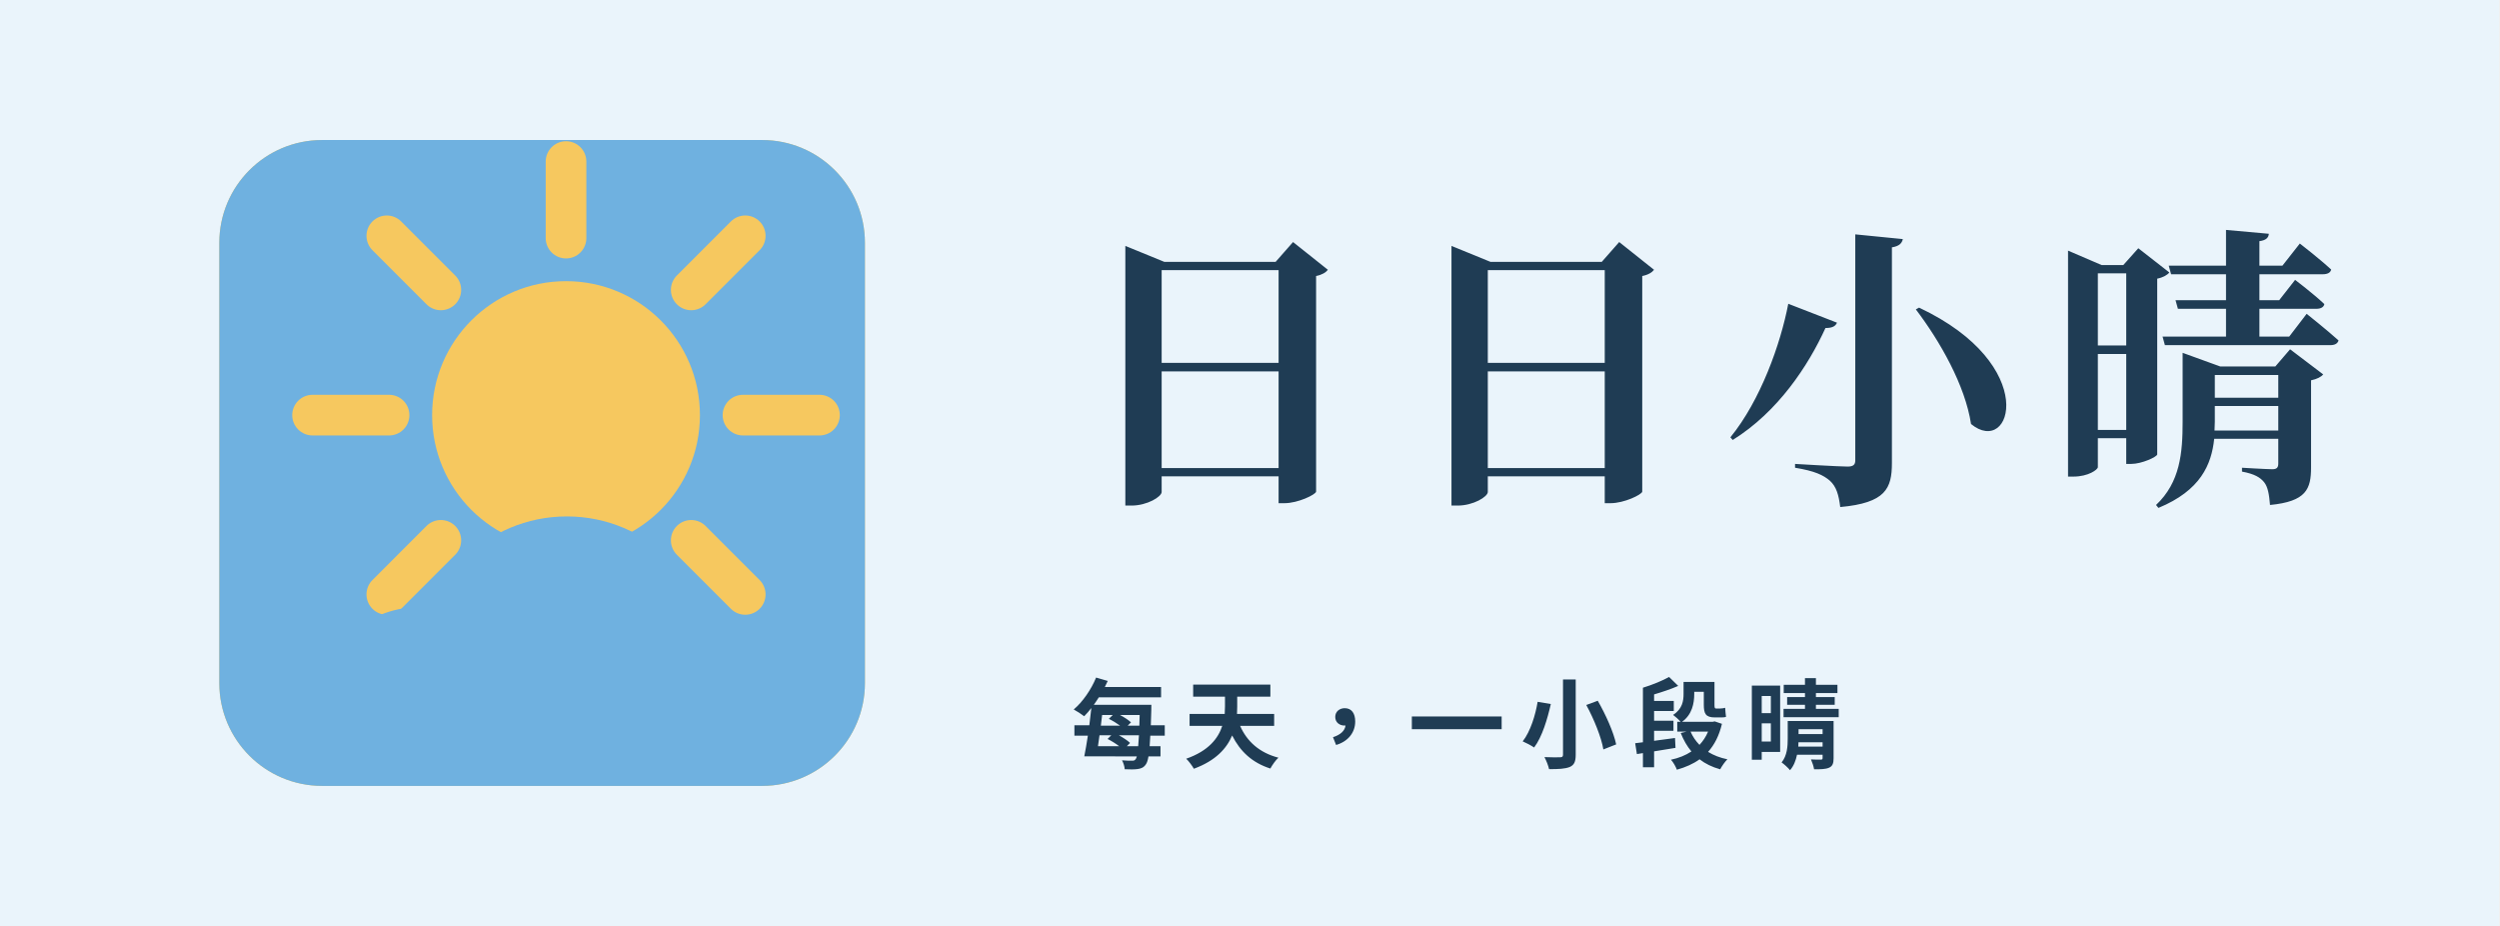
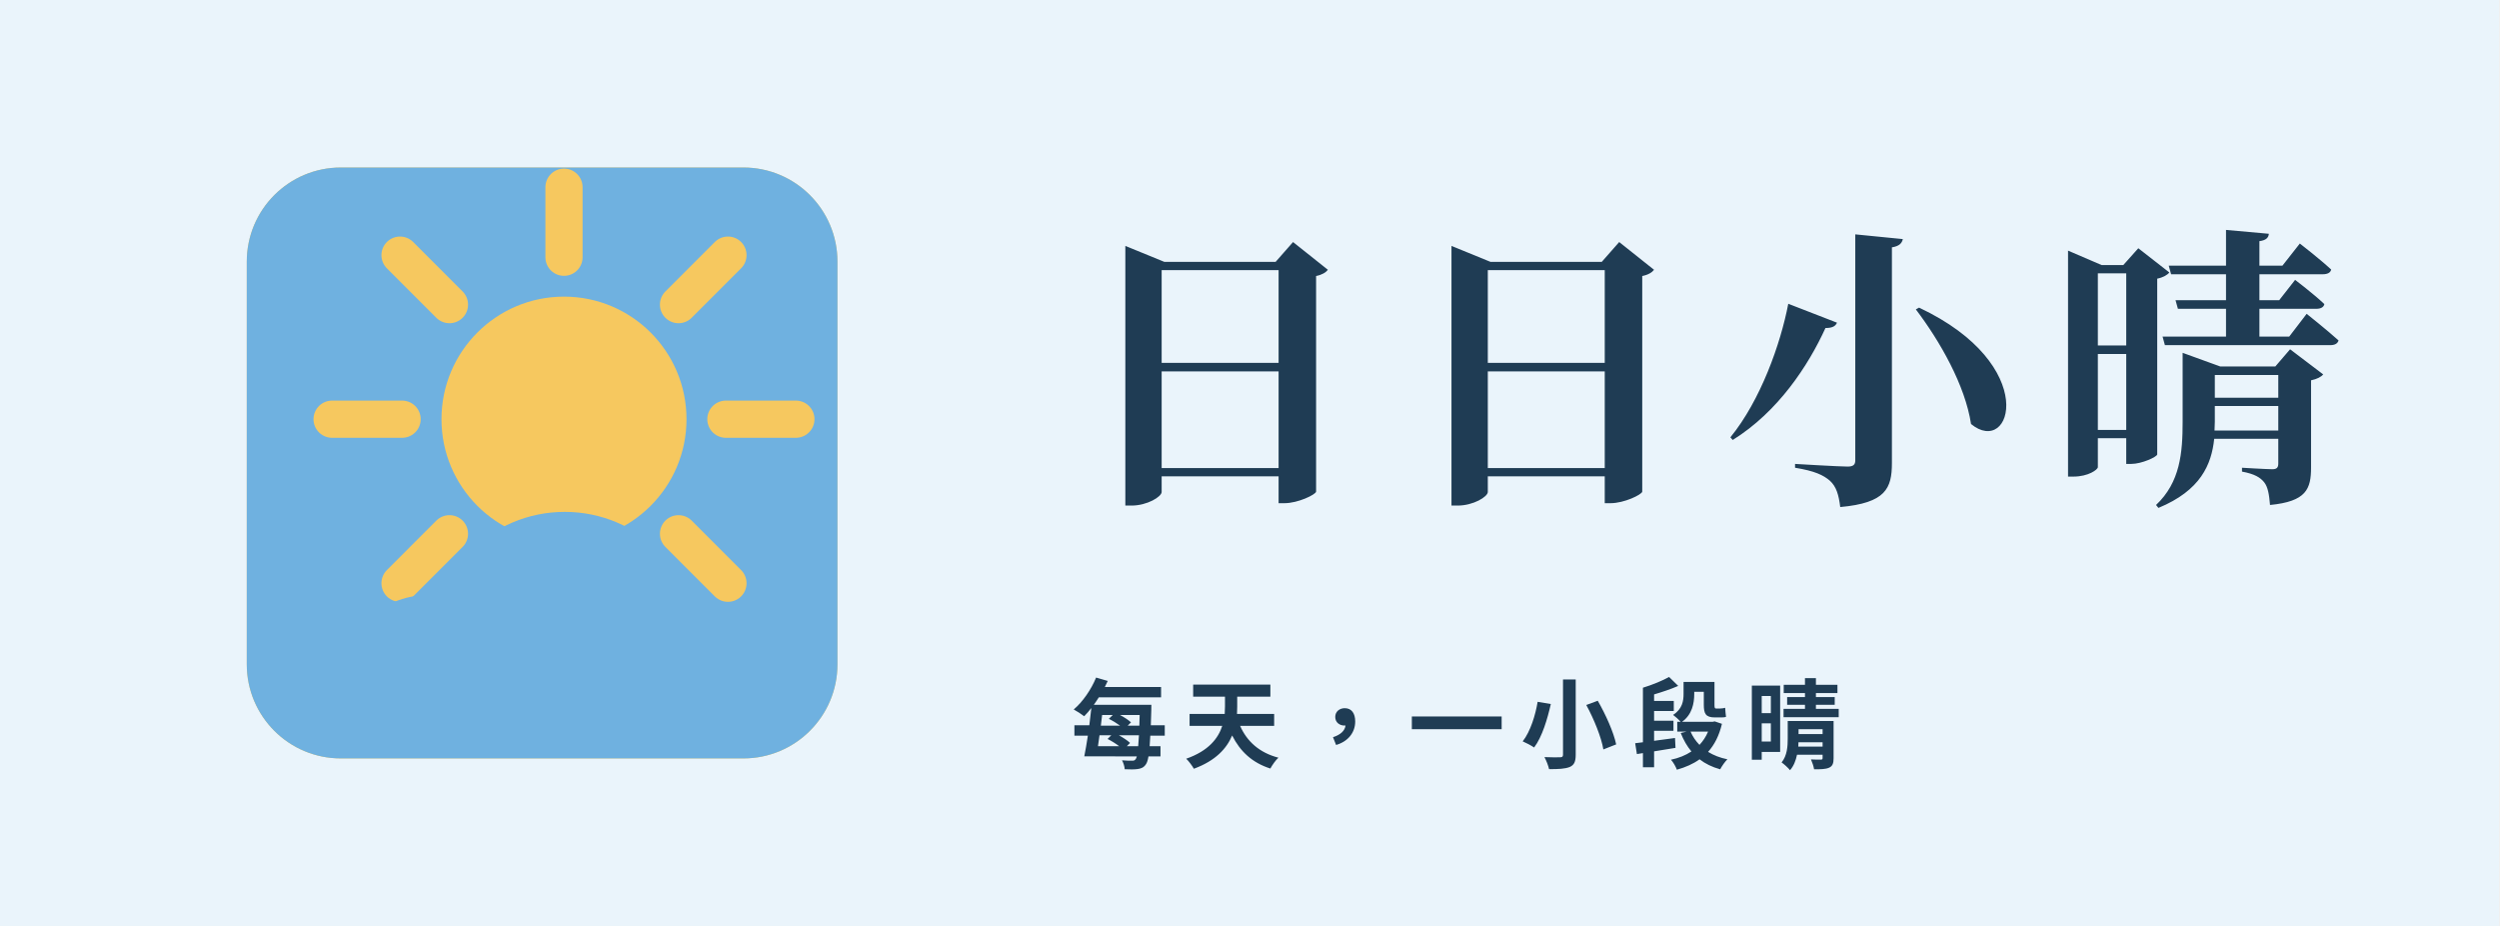
<svg xmlns="http://www.w3.org/2000/svg" width="1134" height="420" viewBox="0 0 1134 420">
  <defs>
    <pattern id="hatch" width="18" height="18" patternUnits="userSpaceOnUse" patternTransform="rotate(45)">
      <rect width="18" height="18" fill="#EAF4FB" />
      <line x1="0" y1="0" x2="0" y2="18" stroke="#1F3C54" stroke-width="6" />
    </pattern>
    <filter id="sh" x="-25%" y="-25%" width="150%" height="150%">
      <feDropShadow dx="0" dy="10" stdDeviation="9" flood-color="#5A4636" flood-opacity=".28" />
    </filter>
    <filter id="rough" x="-5%" y="-5%" width="110%" height="110%">
      <feTurbulence type="fractalNoise" baseFrequency=".05" numOctaves="2" seed="4" />
      <feDisplacementMap in="SourceGraphic" scale="9" />
    </filter>
  </defs>
  <rect width="1134" height="420" fill="#EAF4FB" />
  <g data-layer="sym">
-     <g transform="translate(246.0 210) scale(0.5425409)">
+     <g transform="translate(246.0 210) scale(0.4963672)">
      <g data-layer="a">
        <mask id="mk5">
          <rect x="-300" y="-300" width="600" height="600" fill="#fff" />
          <circle cx="20" cy="-40" r="112" fill="#000" />
          <line x1="20.0" y1="-188.0" x2="20.0" y2="-252.0" stroke="#000" stroke-width="34" stroke-linecap="round" />
          <line x1="124.7" y1="-144.7" x2="169.9" y2="-189.9" stroke="#000" stroke-width="34" stroke-linecap="round" />
          <line x1="168.0" y1="-40.0" x2="232.0" y2="-40.0" stroke="#000" stroke-width="34" stroke-linecap="round" />
          <line x1="124.7" y1="64.7" x2="169.9" y2="109.9" stroke="#000" stroke-width="34" stroke-linecap="round" />
          <line x1="20.0" y1="108.0" x2="20.0" y2="172.0" stroke="#000" stroke-width="34" stroke-linecap="round" />
          <line x1="-84.7" y1="64.7" x2="-129.9" y2="109.9" stroke="#000" stroke-width="34" stroke-linecap="round" />
          <line x1="-128.0" y1="-40.0" x2="-192.0" y2="-40.0" stroke="#000" stroke-width="34" stroke-linecap="round" />
          <line x1="-84.7" y1="-144.7" x2="-129.9" y2="-189.9" stroke="#000" stroke-width="34" stroke-linecap="round" />
          <g fill="#fff">
            <rect x="-223.5" y="207.5" width="407.0" height="92.5" rx="46.2" />
            <circle cx="-103.2" cy="203.8" r="83.2" />
            <circle cx="20.7" cy="166.8" r="122.1" />
            <circle cx="137.2" cy="229.7" r="62.9" />
          </g>
        </mask>
        <rect x="-270" y="-270" width="540" height="540" rx="86" fill="#F6C85F" />
        <rect x="-270" y="-270" width="540" height="540" rx="86" fill="#6FB1E0" mask="url(#mk5)" />
      </g>
    </g>
  </g>
  <g data-layer="txt">
    <text x="486.0" y="218.2" font-family="'Noto Serif CJK TC',serif" font-weight="700" font-size="134" letter-spacing="14" text-anchor="start" fill="#1F3C54">日日小晴</text>
  </g>
  <g data-layer="sub">
    <text x="486.0" y="345.0" font-family="'Noto Sans CJK TC',sans-serif" font-weight="700" font-size="44" letter-spacing="7" text-anchor="start" fill="#1F3C54">每天，一小段晴</text>
  </g>
</svg>
